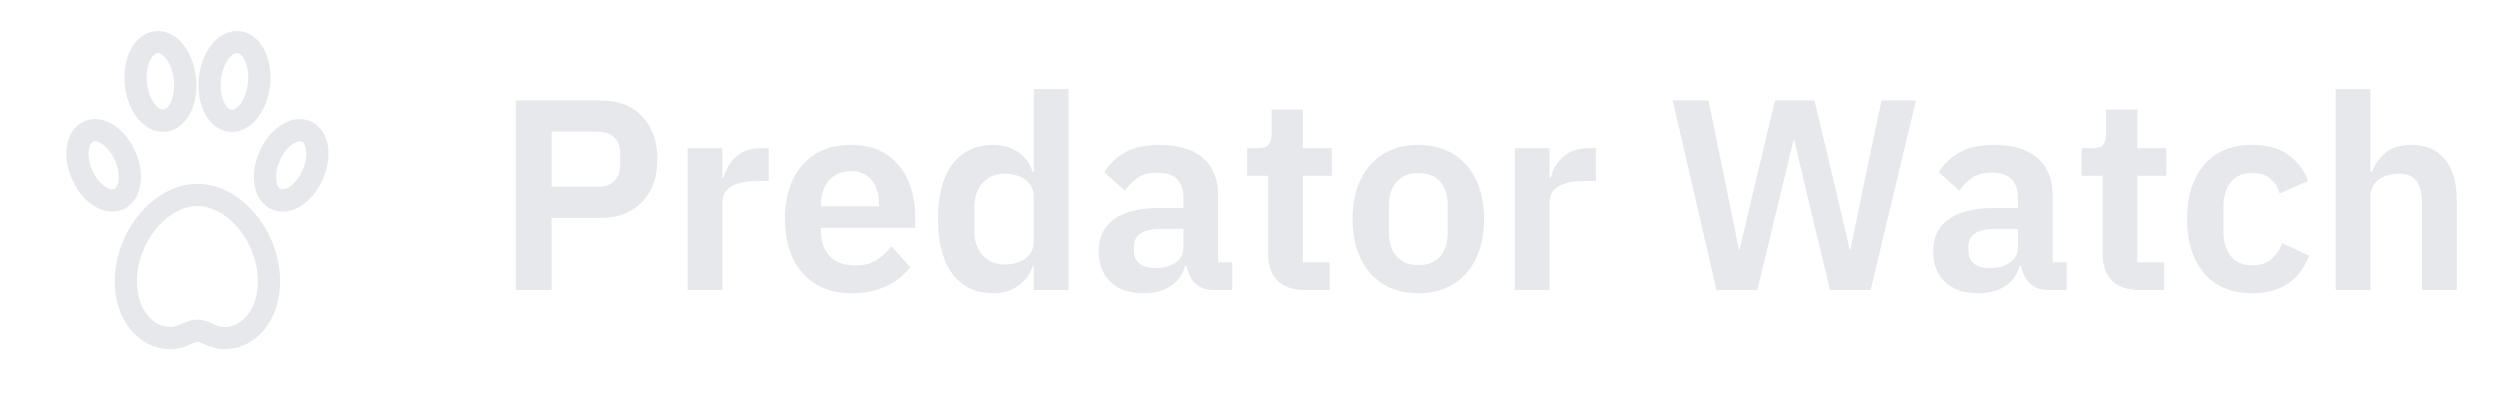
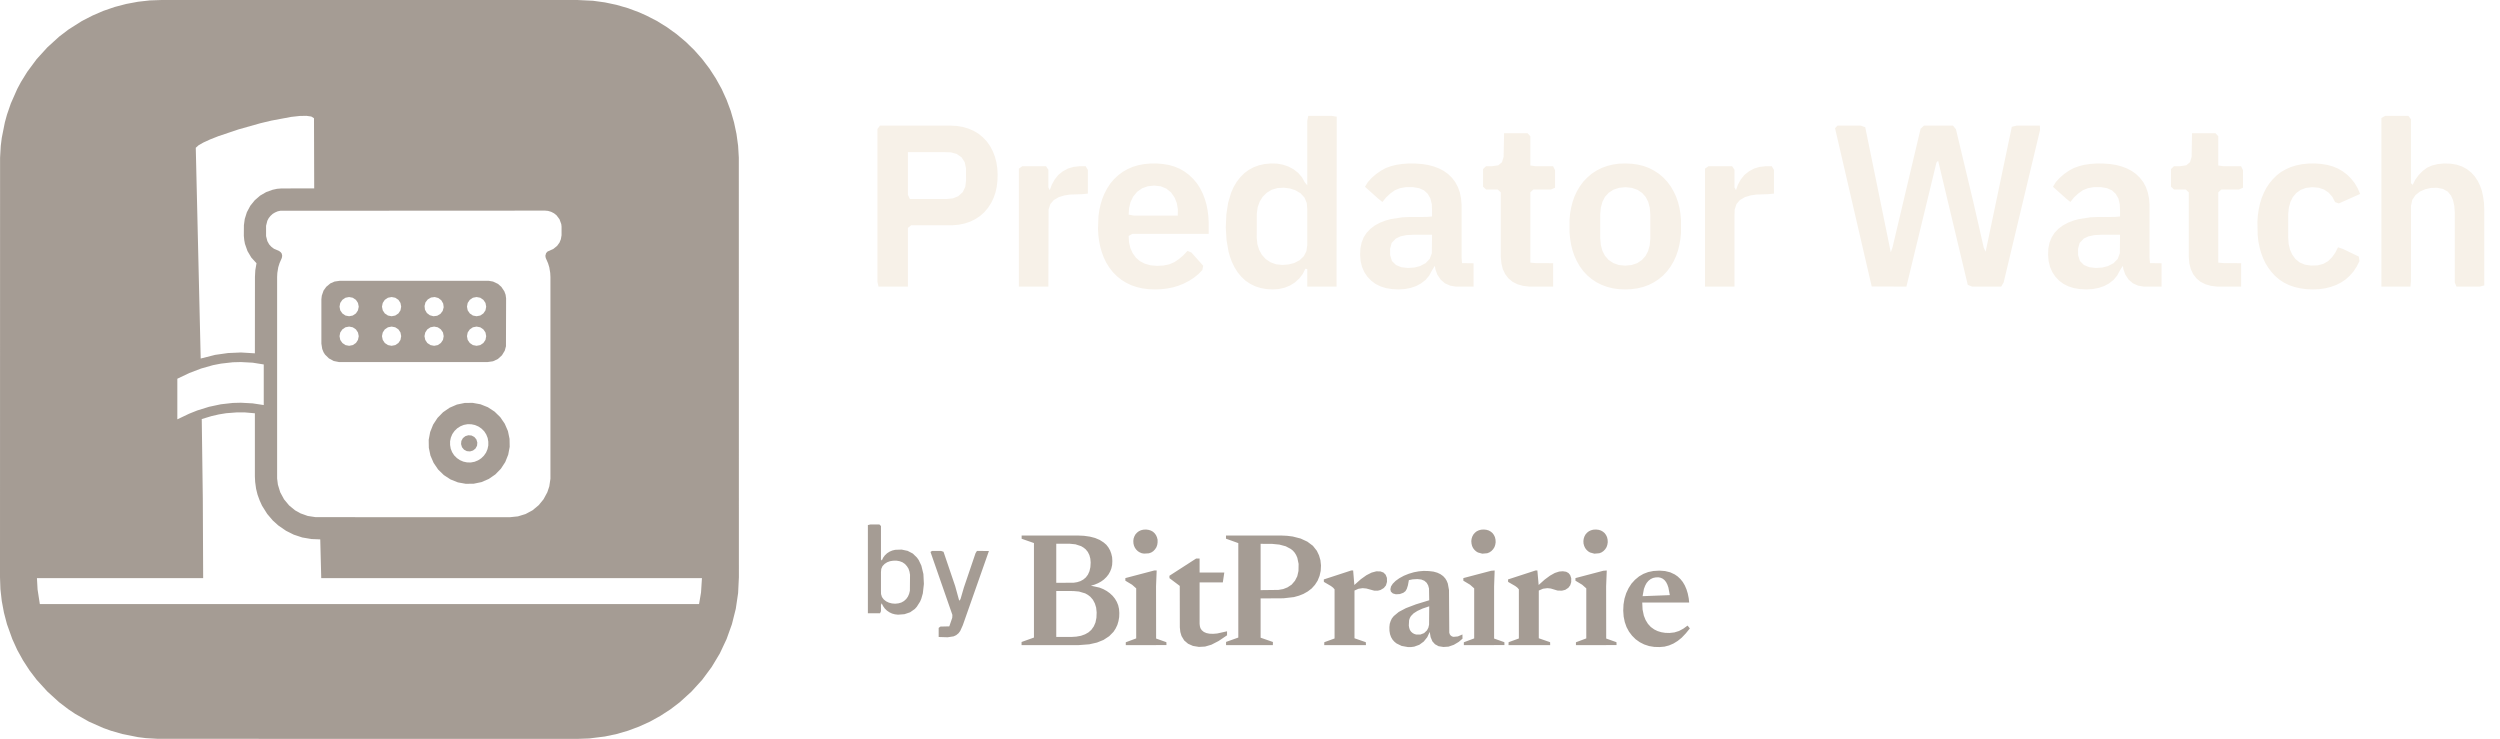
- <svg xmlns="http://www.w3.org/2000/svg" viewBox="0 0 202.6 32" role="img" aria-label="Predator Watch">
-   <g fill="none" stroke="#e6e8eb" stroke-width="1.8" stroke-linecap="round" stroke-linejoin="round">
-     <ellipse cx="13" cy="6.6" rx="2" ry="3.2" transform="rotate(-6 13 6.6)" />
-     <ellipse cx="19" cy="6.6" rx="2" ry="3.2" transform="rotate(6 19 6.6)" />
-     <ellipse cx="8.4" cy="13.4" rx="1.9" ry="3" transform="rotate(-24 8.4 13.4)" />
-     <ellipse cx="23.6" cy="13.4" rx="1.9" ry="3" transform="rotate(24 23.6 13.4)" />
-     <path d="M16 15.8c-3 0-5.8 3.4-5.8 7 0 2.8 1.7 4.6 3.6 4.6 1 0 1.5-.6 2.2-.6s1.2.6 2.2.6c1.9 0 3.6-1.8 3.6-4.6 0-3.6-2.8-7-5.8-7z" />
-   </g>
-   <g fill="#e6e8eb" transform="translate(40 23.5)">
-     <path d="M4.701 0.0H1.798V-15.356H8.72Q10.137 -15.356 11.156 -14.763Q12.175 -14.169 12.725 -13.097Q13.274 -12.025 13.274 -10.599Q13.274 -9.18 12.725 -8.112Q12.175 -7.045 11.156 -6.444Q10.137 -5.843 8.72 -5.843H4.701ZM4.701 -12.828V-8.37H8.441Q9.012 -8.37 9.413 -8.569Q9.813 -8.768 10.034 -9.154Q10.255 -9.54 10.255 -10.089V-11.109Q10.255 -11.674 10.034 -12.052Q9.813 -12.431 9.413 -12.63Q9.012 -12.828 8.441 -12.828Z M18.539 0.0H15.724V-11.492H18.539V-9.107H18.649Q18.8 -9.719 19.171 -10.262Q19.543 -10.805 20.164 -11.148Q20.785 -11.492 21.694 -11.492H22.298V-8.832H21.419Q20.473 -8.832 19.83 -8.641Q19.187 -8.45 18.863 -8.063Q18.539 -7.676 18.539 -7.033Z M29.026 0.264Q27.33 0.264 26.117 -0.473Q24.903 -1.21 24.257 -2.564Q23.611 -3.919 23.611 -5.754Q23.611 -7.573 24.242 -8.92Q24.872 -10.266 26.062 -11.011Q27.253 -11.756 28.933 -11.756Q30.73 -11.756 31.884 -10.963Q33.038 -10.17 33.601 -8.854Q34.164 -7.538 34.164 -5.963V-5.034H26.53V-4.755Q26.53 -3.513 27.234 -2.751Q27.939 -1.989 29.322 -1.989Q30.369 -1.989 31.048 -2.433Q31.727 -2.877 32.244 -3.544L33.762 -1.851Q33.057 -0.893 31.836 -0.315Q30.616 0.264 29.026 0.264ZM28.979 -9.63Q28.235 -9.63 27.684 -9.291Q27.133 -8.952 26.831 -8.349Q26.53 -7.747 26.53 -6.943V-6.773H31.233V-6.984Q31.233 -7.779 30.975 -8.372Q30.718 -8.965 30.214 -9.297Q29.71 -9.63 28.979 -9.63Z M43.782 0.0V-1.91H43.678Q43.358 -0.932 42.502 -0.334Q41.646 0.264 40.511 0.264Q39.072 0.264 38.066 -0.439Q37.06 -1.141 36.538 -2.491Q36.015 -3.841 36.015 -5.754Q36.015 -7.673 36.538 -9.011Q37.06 -10.35 38.066 -11.053Q39.072 -11.756 40.511 -11.756Q41.646 -11.756 42.512 -11.169Q43.378 -10.582 43.678 -9.582H43.782V-16.28H46.596V0.0ZM41.414 -2.064Q42.089 -2.064 42.624 -2.285Q43.16 -2.506 43.471 -2.93Q43.782 -3.354 43.782 -3.94V-7.59Q43.782 -8.151 43.471 -8.565Q43.16 -8.979 42.624 -9.203Q42.089 -9.427 41.414 -9.427Q40.328 -9.427 39.645 -8.694Q38.962 -7.96 38.962 -6.737V-4.755Q38.962 -3.547 39.645 -2.806Q40.328 -2.064 41.414 -2.064Z M59.861 0.0H58.297Q57.671 0.0 57.177 -0.297Q56.682 -0.594 56.407 -1.161Q56.131 -1.728 56.131 -2.503V-2.75L56.829 -1.972H56.043Q55.753 -0.876 54.861 -0.306Q53.969 0.264 52.688 0.264Q50.93 0.264 49.984 -0.668Q49.037 -1.6 49.037 -3.121Q49.037 -4.308 49.619 -5.084Q50.201 -5.86 51.299 -6.252Q52.398 -6.645 53.954 -6.645H55.904V-7.488Q55.904 -8.434 55.399 -8.971Q54.894 -9.509 53.763 -9.509Q52.782 -9.509 52.171 -9.078Q51.56 -8.647 51.16 -8.047L49.483 -9.549Q50.116 -10.544 51.175 -11.15Q52.233 -11.756 53.959 -11.756Q56.284 -11.756 57.501 -10.689Q58.718 -9.623 58.718 -7.648V-2.238H59.861ZM55.904 -4.953H54.099Q52.991 -4.953 52.442 -4.59Q51.893 -4.228 51.893 -3.532V-3.163Q51.893 -2.482 52.354 -2.128Q52.815 -1.775 53.625 -1.775Q54.273 -1.775 54.781 -1.965Q55.289 -2.154 55.596 -2.526Q55.904 -2.899 55.904 -3.44Z M67.751 0.0H65.738Q64.293 0.0 63.53 -0.761Q62.766 -1.521 62.766 -2.925V-9.254H61.067V-11.492H61.952Q62.587 -11.492 62.819 -11.785Q63.051 -12.078 63.051 -12.665V-14.622H65.581V-11.492H67.927V-9.254H65.581V-2.238H67.751Z M74.941 0.264Q73.299 0.264 72.105 -0.473Q70.911 -1.21 70.262 -2.564Q69.613 -3.919 69.613 -5.754Q69.613 -7.604 70.262 -8.943Q70.911 -10.282 72.105 -11.019Q73.299 -11.756 74.941 -11.756Q76.583 -11.756 77.777 -11.019Q78.971 -10.282 79.62 -8.943Q80.269 -7.604 80.269 -5.754Q80.269 -3.919 79.62 -2.564Q78.971 -1.21 77.777 -0.473Q76.583 0.264 74.941 0.264ZM74.941 -2.011Q76.045 -2.011 76.684 -2.698Q77.322 -3.384 77.322 -4.676V-6.816Q77.322 -8.123 76.684 -8.802Q76.045 -9.48 74.941 -9.48Q73.859 -9.48 73.209 -8.802Q72.56 -8.123 72.56 -6.816V-4.676Q72.56 -3.384 73.209 -2.698Q73.859 -2.011 74.941 -2.011Z M85.573 0.0H82.758V-11.492H85.573V-9.107H85.683Q85.834 -9.719 86.205 -10.262Q86.577 -10.805 87.198 -11.148Q87.819 -11.492 88.728 -11.492H89.332V-8.832H88.453Q87.507 -8.832 86.864 -8.641Q86.221 -8.45 85.897 -8.063Q85.573 -7.676 85.573 -7.033Z M102.41 0.0H99.107L95.554 -15.356H98.458L99.968 -7.98L100.918 -3.277H100.978L102.082 -7.98L103.848 -15.356H107.045L108.807 -7.98L109.896 -3.283H109.962L110.925 -7.98L112.477 -15.356H115.268L111.594 0.0H108.307L106.352 -8.121L105.409 -12.156H105.349L104.378 -8.121Z M127.489 0.0H125.925Q125.299 0.0 124.805 -0.297Q124.31 -0.594 124.035 -1.161Q123.759 -1.728 123.759 -2.503V-2.75L124.457 -1.972H123.671Q123.381 -0.876 122.489 -0.306Q121.597 0.264 120.316 0.264Q118.558 0.264 117.612 -0.668Q116.665 -1.6 116.665 -3.121Q116.665 -4.308 117.247 -5.084Q117.829 -5.86 118.927 -6.252Q120.026 -6.645 121.582 -6.645H123.532V-7.488Q123.532 -8.434 123.027 -8.971Q122.522 -9.509 121.391 -9.509Q120.41 -9.509 119.799 -9.078Q119.188 -8.647 118.788 -8.047L117.111 -9.549Q117.744 -10.544 118.803 -11.15Q119.861 -11.756 121.587 -11.756Q123.912 -11.756 125.129 -10.689Q126.346 -9.623 126.346 -7.648V-2.238H127.489ZM123.532 -4.953H121.727Q120.619 -4.953 120.07 -4.59Q119.521 -4.228 119.521 -3.532V-3.163Q119.521 -2.482 119.982 -2.128Q120.443 -1.775 121.253 -1.775Q121.901 -1.775 122.409 -1.965Q122.917 -2.154 123.224 -2.526Q123.532 -2.899 123.532 -3.44Z M135.379 0.0H133.366Q131.921 0.0 131.158 -0.761Q130.394 -1.521 130.394 -2.925V-9.254H128.695V-11.492H129.58Q130.215 -11.492 130.447 -11.785Q130.679 -12.078 130.679 -12.665V-14.622H133.209V-11.492H135.555V-9.254H133.209V-2.238H135.379Z M142.534 0.264Q139.996 0.264 138.619 -1.365Q137.241 -2.995 137.241 -5.754Q137.241 -8.513 138.619 -10.134Q139.996 -11.756 142.534 -11.756Q144.275 -11.756 145.409 -10.977Q146.544 -10.198 147.044 -8.845L144.748 -7.818Q144.548 -8.543 143.996 -9.012Q143.444 -9.48 142.534 -9.48Q141.375 -9.48 140.782 -8.74Q140.188 -8 140.188 -6.784V-4.692Q140.188 -3.498 140.782 -2.747Q141.375 -1.996 142.534 -1.996Q143.534 -1.996 144.095 -2.517Q144.656 -3.039 144.963 -3.805L147.123 -2.777Q146.557 -1.257 145.383 -0.496Q144.209 0.264 142.534 0.264Z M149.286 0.0V-16.28H152.101V-9.566H152.22Q152.56 -10.488 153.327 -11.122Q154.094 -11.756 155.432 -11.756Q157.192 -11.756 158.145 -10.578Q159.098 -9.4 159.098 -7.251V0.0H156.283V-6.974Q156.283 -8.192 155.844 -8.809Q155.404 -9.427 154.392 -9.427Q153.815 -9.427 153.292 -9.227Q152.768 -9.027 152.434 -8.618Q152.101 -8.21 152.101 -7.597V0.0Z" />
-   </g>
+ <svg xmlns="http://www.w3.org/2000/svg" viewBox="0 0 355.264 105" role="img">
+   <path fill="#A59C94" fill-rule="evenodd" d="M71.67 41.40 L71.24 40.76 L70.76 40.34 L70.06 40.01 L69.43 39.90 L48.30 39.90 L47.54 40.01 L46.95 40.27 L46.36 40.76 L45.98 41.29 L45.73 42.01 L45.67 42.52 L45.67 48.83 L45.79 49.59 L45.98 50.06 L46.19 50.39 L46.74 50.93 L47.42 51.30 L48.17 51.45 L69.30 51.45 L70.06 51.34 L70.76 51.01 L71.33 50.49 L71.73 49.83 L71.90 49.21 L71.92 42.40 L71.85 41.89 Z M50.87 44.10 L50.58 44.54 L50.13 44.84 L49.61 44.94 L49.09 44.84 L48.65 44.54 L48.35 44.10 L48.25 43.58 L48.35 43.05 L48.65 42.61 L49.09 42.31 L49.61 42.21 L50.13 42.31 L50.58 42.61 L50.87 43.05 L50.98 43.58 Z M56.91 44.10 L56.62 44.54 L56.17 44.84 L55.65 44.94 L55.13 44.84 L54.68 44.54 L54.39 44.10 L54.28 43.58 L54.39 43.05 L54.68 42.61 L55.13 42.31 L55.65 42.21 L56.17 42.31 L56.62 42.61 L56.91 43.05 L57.01 43.58 Z M50.87 48.30 L50.58 48.74 L50.13 49.04 L49.61 49.14 L49.09 49.04 L48.65 48.74 L48.35 48.30 L48.25 47.77 L48.35 47.25 L48.65 46.81 L49.09 46.51 L49.61 46.41 L50.13 46.51 L50.58 46.81 L50.87 47.25 L50.98 47.77 Z M62.91 44.18 L62.59 44.60 L62.13 44.87 L61.60 44.94 L61.08 44.80 L60.66 44.48 L60.39 44.01 L60.33 43.49 L60.46 42.97 L60.79 42.55 L61.25 42.28 L61.78 42.21 L62.29 42.35 L62.71 42.67 L62.98 43.14 L63.05 43.66 Z M68.99 44.10 L68.69 44.54 L68.25 44.84 L67.72 44.94 L67.20 44.84 L66.76 44.54 L66.46 44.10 L66.36 43.58 L66.46 43.05 L66.76 42.61 L67.20 42.31 L67.72 42.21 L68.25 42.31 L68.69 42.61 L68.99 43.05 L69.09 43.58 Z M56.91 48.30 L56.62 48.74 L56.17 49.04 L55.65 49.14 L55.13 49.04 L54.68 48.74 L54.39 48.30 L54.28 47.77 L54.39 47.25 L54.68 46.81 L55.13 46.51 L55.65 46.41 L56.17 46.51 L56.62 46.81 L56.91 47.25 L57.01 47.77 Z M62.95 48.30 L62.65 48.74 L62.21 49.04 L61.69 49.14 L61.17 49.04 L60.72 48.74 L60.43 48.30 L60.32 47.77 L60.43 47.25 L60.72 46.81 L61.17 46.51 L61.69 46.41 L62.21 46.51 L62.65 46.81 L62.95 47.25 L63.05 47.77 Z M68.99 48.30 L68.69 48.74 L68.25 49.04 L67.72 49.14 L67.20 49.04 L66.76 48.74 L66.46 48.30 L66.36 47.77 L66.46 47.25 L66.76 46.81 L67.20 46.51 L67.72 46.41 L68.25 46.51 L68.69 46.81 L68.99 47.25 L69.09 47.77 Z M103.84 15.76 L103.25 14.18 L102.55 12.64 L101.73 11.16 L100.81 9.74 L99.79 8.40 L98.67 7.13 L97.46 5.95 L96.16 4.86 L94.79 3.87 L93.35 2.98 L91.85 2.21 L90.82 1.75 L89.24 1.16 L87.61 0.69 L85.96 0.34 L84.28 0.11 L82.03 0.00 L22.97 0.00 L21.28 0.06 L19.60 0.25 L17.94 0.56 L16.30 0.99 L14.70 1.54 L13.15 2.21 L11.65 2.98 L9.74 4.19 L8.40 5.21 L6.73 6.73 L5.21 8.40 L3.87 10.21 L2.98 11.65 L2.45 12.64 L1.54 14.70 L0.99 16.30 L0.69 17.39 L0.25 19.60 L0.11 20.72 L0.01 22.41 L0.00 82.03 L0.06 83.72 L0.25 85.40 L0.56 87.06 L0.99 88.70 L1.75 90.82 L2.45 92.36 L3.27 93.84 L4.19 95.26 L5.21 96.60 L6.73 98.27 L8.40 99.79 L9.74 100.81 L10.68 101.44 L12.64 102.55 L14.70 103.46 L15.76 103.84 L17.39 104.31 L19.60 104.75 L20.72 104.89 L22.41 104.99 L82.03 105.00 L83.72 104.94 L85.96 104.66 L87.61 104.31 L89.24 103.84 L90.82 103.25 L92.36 102.55 L93.84 101.73 L95.26 100.81 L96.60 99.79 L98.27 98.27 L99.79 96.60 L101.13 94.79 L102.29 92.86 L103.25 90.82 L104.01 88.70 L104.56 86.51 L104.89 84.28 L105.00 82.03 L104.99 22.41 L104.89 20.72 L104.66 19.04 L104.31 17.39 Z M29.87 19.81 L31.06 19.34 L33.89 18.39 L37.01 17.51 L38.56 17.14 L41.39 16.61 L42.58 16.48 L43.54 16.46 L44.24 16.56 L44.62 16.80 L44.65 26.77 L39.99 26.78 L39.37 26.83 L38.73 26.97 L37.82 27.30 L36.96 27.80 L36.20 28.46 L35.57 29.24 L35.08 30.16 L34.78 31.12 L34.66 32.00 L34.65 33.51 L34.71 34.13 L34.81 34.66 L35.17 35.68 L35.72 36.61 L36.45 37.41 L36.28 38.40 L36.23 39.33 L36.22 50.21 L34.24 50.09 L32.40 50.17 L30.57 50.43 L28.52 50.95 L27.82 21.00 L28.21 20.65 L28.91 20.25 Z M25.20 53.82 L26.90 53.01 L28.58 52.37 L30.27 51.89 L31.41 51.67 L33.09 51.48 L34.23 51.45 L35.91 51.54 L37.48 51.79 L37.48 57.56 L35.90 57.32 L34.23 57.23 L33.08 57.26 L31.39 57.45 L29.70 57.81 L28.03 58.33 L26.88 58.79 L25.20 59.59 Z M5.66 85.84 L5.34 83.77 L5.25 82.16 L28.87 82.16 L28.82 70.86 L28.67 59.55 L30.06 59.13 L31.10 58.89 L32.14 58.72 L33.70 58.60 L34.73 58.60 L36.22 58.73 L36.22 67.72 L36.26 68.50 L36.39 69.45 L36.60 70.30 L36.90 71.12 L37.23 71.85 L37.97 73.03 L38.77 73.97 L39.56 74.68 L40.65 75.43 L41.75 75.98 L42.96 76.38 L44.26 76.60 L45.51 76.65 L45.65 82.16 L99.75 82.16 L99.62 84.20 L99.34 85.84 Z M39.67 35.67 L38.93 35.35 L38.56 35.07 L38.25 34.73 L37.99 34.26 L37.81 33.55 L37.81 32.08 L37.99 31.37 L38.19 30.99 L38.43 30.69 L38.74 30.40 L39.07 30.20 L39.46 30.03 L39.84 29.95 L77.45 29.93 L77.88 29.97 L78.32 30.10 L78.73 30.31 L79.09 30.60 L79.51 31.16 L79.76 31.85 L79.80 32.19 L79.80 33.43 L79.70 34.00 L79.51 34.47 L79.17 34.94 L78.64 35.37 L77.80 35.75 L77.60 35.98 L77.50 36.35 L77.55 36.65 L77.88 37.41 L78.06 37.99 L78.19 38.79 L78.22 39.37 L78.22 68.03 L78.06 69.11 L77.78 69.95 L77.24 70.95 L76.55 71.79 L75.67 72.52 L74.68 73.05 L73.60 73.38 L72.44 73.50 L44.85 73.49 L43.73 73.32 L42.70 72.95 L41.93 72.52 L41.08 71.82 L40.36 70.95 L39.82 69.95 L39.49 68.87 L39.38 67.99 L39.38 39.37 L39.41 38.79 L39.54 37.99 L39.72 37.41 L40.05 36.65 L40.10 36.35 L40.04 36.05 L39.91 35.86 Z M72.41 62.36 L72.18 61.26 L71.73 60.22 L71.09 59.28 L70.28 58.49 L69.33 57.87 L68.28 57.45 L67.17 57.25 L66.04 57.26 L64.93 57.49 L63.89 57.94 L62.96 58.58 L62.17 59.39 L61.55 60.34 L61.13 61.39 L60.92 62.50 L60.94 63.64 L61.17 64.74 L61.62 65.78 L62.26 66.72 L63.07 67.51 L64.02 68.13 L65.07 68.55 L66.18 68.75 L67.31 68.74 L68.42 68.51 L69.46 68.06 L70.39 67.42 L71.18 66.61 L71.80 65.66 L72.22 64.61 L72.43 63.50 Z M69.39 63.30 L69.28 63.82 L69.07 64.32 L68.76 64.76 L68.38 65.13 L67.93 65.42 L67.44 65.62 L66.91 65.72 L66.37 65.71 L65.85 65.60 L65.36 65.39 L64.92 65.09 L64.54 64.71 L64.25 64.26 L64.05 63.76 L63.96 63.23 L63.96 62.70 L64.07 62.18 L64.28 61.68 L64.59 61.24 L64.97 60.87 L65.42 60.58 L65.91 60.38 L66.44 60.28 L66.98 60.29 L67.50 60.40 L67.99 60.61 L68.43 60.91 L68.81 61.29 L69.10 61.74 L69.30 62.24 L69.39 62.77 Z M67.83 62.89 L67.70 62.45 L67.41 62.10 L67.01 61.89 L66.56 61.85 L66.13 61.98 L65.78 62.26 L65.56 62.66 L65.52 63.11 L65.65 63.55 L65.94 63.90 L66.34 64.11 L66.79 64.15 L67.22 64.02 L67.57 63.74 L67.79 63.34 Z M163.26 78.63 L163.60 78.51 L163.88 78.33 L164.13 78.07 L164.33 77.77 L164.45 77.43 L164.50 77.09 L164.50 76.70 L164.41 76.35 L164.27 76.04 L164.07 75.77 L163.84 75.56 L163.55 75.40 L163.23 75.30 L162.87 75.25 L162.47 75.27 L162.14 75.35 L161.84 75.49 L161.59 75.68 L161.36 75.93 L161.20 76.22 L161.09 76.54 L161.05 76.87 L161.07 77.23 L161.15 77.56 L161.29 77.86 L161.48 78.12 L161.71 78.34 L161.97 78.50 L162.26 78.62 L162.58 78.67 Z M127.62 87.35 L128.53 87.28 L129.33 87.01 L130.00 86.54 L130.28 86.23 L130.75 85.49 L130.92 85.09 L131.14 84.32 L131.29 82.98 L131.22 81.57 L130.93 80.38 L130.55 79.58 L130.30 79.23 L129.71 78.66 L128.98 78.28 L128.13 78.10 L127.22 78.13 L126.80 78.23 L126.42 78.39 L126.06 78.62 L125.75 78.91 L125.50 79.25 L125.31 79.65 L125.19 79.50 L125.19 74.75 L124.97 74.53 L123.68 74.53 L123.33 74.62 L123.33 87.15 L125.06 87.15 L125.19 86.85 L125.19 85.98 L125.29 85.73 L125.49 86.13 L125.74 86.48 L126.04 86.77 L126.39 87.01 L126.77 87.19 L127.18 87.30 Z M125.23 80.85 L125.40 80.46 L125.70 80.14 L126.07 79.90 L126.48 79.75 L126.91 79.68 L127.39 79.67 L127.84 79.75 L128.24 79.90 L128.59 80.14 L128.88 80.46 L129.10 80.81 L129.24 81.22 L129.32 81.68 L129.30 83.95 L129.19 84.39 L129.02 84.78 L128.78 85.12 L128.46 85.41 L128.09 85.62 L127.67 85.74 L127.20 85.79 L126.74 85.75 L126.32 85.64 L125.92 85.45 L125.58 85.18 L125.33 84.84 L125.20 84.42 L125.19 83.96 L125.19 81.30 Z M145.17 91.68 L153.22 91.68 L154.79 91.56 L155.89 91.31 L156.81 90.94 L157.62 90.41 L158.23 89.79 L158.53 89.33 L158.78 88.81 L158.94 88.27 L159.04 87.70 L159.06 87.11 L159.02 86.54 L158.90 86.01 L158.70 85.52 L158.44 85.08 L158.11 84.67 L157.71 84.30 L157.28 83.99 L156.79 83.72 L156.24 83.50 L155.02 83.23 L155.55 83.08 L156.03 82.88 L156.47 82.64 L156.87 82.35 L157.24 81.99 L157.53 81.62 L157.76 81.21 L157.93 80.78 L158.04 80.29 L158.07 79.74 L158.04 79.19 L157.92 78.68 L157.75 78.22 L157.50 77.78 L157.21 77.41 L156.84 77.09 L156.28 76.73 L155.62 76.45 L154.89 76.26 L154.04 76.14 L153.15 76.10 L145.18 76.10 L145.18 76.56 L146.93 77.17 L146.93 90.60 L145.17 91.23 Z M150.10 90.51 L150.10 83.98 L152.54 83.99 L153.33 84.06 L154.21 84.32 L154.60 84.54 L154.95 84.81 L155.31 85.23 L155.59 85.76 L155.77 86.35 L155.84 87.03 L155.81 87.79 L155.67 88.47 L155.43 89.02 L155.08 89.51 L154.67 89.87 L154.19 90.14 L153.61 90.35 L152.94 90.47 L152.30 90.51 Z M150.10 82.82 L150.10 77.27 L152.03 77.27 L152.83 77.35 L153.63 77.61 L153.98 77.82 L154.28 78.06 L154.59 78.44 L154.81 78.89 L154.94 79.38 L154.99 79.93 L154.95 80.59 L154.82 81.17 L154.60 81.66 L154.30 82.06 L153.94 82.36 L153.54 82.58 L153.07 82.73 L152.57 82.81 Z M135.74 83.30 L134.08 78.41 L133.73 78.29 L132.44 78.29 L132.23 78.44 L135.34 87.38 L135.32 87.79 L134.90 89.01 L133.63 89.04 L133.39 89.23 L133.39 90.52 L134.67 90.56 L135.51 90.43 L135.88 90.26 L136.21 89.99 L136.45 89.67 L136.82 88.85 L140.53 78.30 L138.83 78.29 L138.63 78.61 L136.97 83.50 L136.49 85.15 L136.31 85.37 Z M170.47 82.76 L173.77 82.76 L173.98 81.36 L170.47 81.36 L170.47 79.37 L169.98 79.37 L166.18 81.82 L166.19 82.16 L167.65 83.26 L167.66 89.15 L167.73 89.81 L167.90 90.38 L168.28 91.01 L168.83 91.48 L169.53 91.79 L170.38 91.93 L171.25 91.88 L172.14 91.62 L173.17 91.09 L174.37 90.28 L174.37 89.71 L172.98 90.02 L172.39 90.07 L171.86 90.05 L171.43 89.96 L171.07 89.80 L170.78 89.56 L170.59 89.27 L170.51 88.99 L170.47 88.66 Z M164.02 81.07 L159.92 82.15 L159.92 82.52 L160.87 83.09 L161.46 83.61 L161.46 90.72 L159.98 91.27 L159.98 91.68 L165.76 91.67 L165.75 91.26 L164.29 90.74 L164.28 83.31 L164.37 81.07 Z M211.34 78.62 L211.65 78.50 L211.93 78.31 L212.18 78.05 L212.37 77.75 L212.48 77.43 L212.54 77.06 L212.52 76.68 L212.44 76.33 L212.29 76.02 L212.09 75.75 L211.85 75.55 L211.57 75.39 L211.24 75.29 L210.88 75.25 L210.48 75.27 L210.15 75.36 L209.85 75.50 L209.61 75.69 L209.38 75.95 L209.22 76.25 L209.12 76.57 L209.08 76.89 L209.11 77.25 L209.19 77.58 L209.33 77.88 L209.53 78.14 L209.76 78.35 L210.02 78.51 L210.64 78.68 Z M227.27 78.62 L227.58 78.50 L227.86 78.31 L228.11 78.05 L228.30 77.75 L228.41 77.43 L228.47 77.06 L228.45 76.68 L228.37 76.33 L228.22 76.02 L228.02 75.75 L227.78 75.55 L227.50 75.39 L227.17 75.29 L226.81 75.25 L226.41 75.27 L226.08 75.36 L225.80 75.49 L225.54 75.69 L225.31 75.95 L225.15 76.25 L225.05 76.57 L225.01 76.89 L225.03 77.25 L225.12 77.58 L225.26 77.88 L225.46 78.14 L225.69 78.35 L225.95 78.51 L226.57 78.68 Z M179.14 85.04 L182.39 85.02 L183.87 84.85 L184.59 84.65 L185.22 84.40 L185.84 84.05 L186.39 83.63 L186.86 83.11 L187.24 82.52 L187.52 81.83 L187.68 81.12 L187.72 80.35 L187.64 79.61 L187.44 78.92 L187.13 78.27 L186.57 77.56 L185.78 76.97 L184.83 76.53 L183.70 76.24 L182.90 76.14 L182.04 76.10 L174.22 76.10 L174.22 76.55 L175.97 77.18 L175.97 90.60 L174.23 91.22 L174.23 91.68 L180.88 91.68 L180.89 91.23 L179.14 90.62 Z M184.52 81.14 L184.35 81.89 L184.02 82.53 L183.55 83.08 L182.96 83.47 L182.35 83.71 L181.67 83.83 L179.14 83.86 L179.14 77.28 L180.79 77.29 L181.81 77.39 L182.71 77.63 L183.43 78.01 L183.73 78.25 L183.99 78.55 L184.19 78.88 L184.36 79.27 L184.54 80.14 Z M192.46 83.13 L192.29 81.07 L192.01 81.07 L188.12 82.34 L188.13 82.69 L189.14 83.28 L189.44 83.51 L189.65 83.75 L189.65 90.73 L188.19 91.26 L188.18 91.68 L194.11 91.68 L194.09 91.26 L192.48 90.70 L192.48 83.92 L193.04 83.67 L193.63 83.58 L194.17 83.63 L195.30 83.94 L195.79 83.94 L196.18 83.84 L196.65 83.56 L196.95 83.19 L197.10 82.69 L197.09 82.12 L196.91 81.67 L196.60 81.36 L196.16 81.20 L195.58 81.19 L194.91 81.37 L194.18 81.74 L193.38 82.31 Z M211.90 81.11 L207.95 82.15 L207.95 82.52 L208.90 83.09 L209.49 83.61 L209.49 90.72 L208.02 91.27 L208.02 91.68 L213.79 91.67 L213.78 91.26 L212.32 90.74 L212.32 83.31 L212.40 81.07 Z M221.57 81.22 L220.95 81.42 L220.27 81.80 L219.51 82.36 L218.65 83.13 L218.47 81.07 L218.20 81.07 L214.30 82.34 L214.31 82.69 L215.33 83.28 L215.63 83.51 L215.84 83.75 L215.84 90.73 L214.38 91.26 L214.37 91.68 L220.29 91.68 L220.28 91.26 L218.67 90.70 L218.67 83.92 L219.27 83.66 L219.89 83.58 L220.37 83.63 L221.33 83.92 L221.95 83.94 L222.43 83.82 L222.87 83.53 L223.14 83.17 L223.28 82.71 L223.28 82.17 L223.13 81.72 L222.89 81.43 L222.56 81.25 L222.09 81.18 Z M227.83 81.11 L223.88 82.15 L223.88 82.52 L224.83 83.09 L225.42 83.61 L225.42 90.72 L223.95 91.27 L223.95 91.68 L229.72 91.67 L229.71 91.26 L228.25 90.74 L228.24 83.31 L228.33 81.07 Z M233.37 85.62 L240.04 85.62 L239.98 85.03 L239.84 84.34 L239.66 83.75 L239.42 83.19 L239.13 82.70 L238.80 82.29 L238.41 81.92 L237.99 81.63 L237.35 81.33 L236.62 81.15 L235.82 81.09 L234.96 81.14 L234.22 81.29 L233.54 81.55 L232.92 81.91 L232.34 82.39 L231.84 82.94 L231.43 83.58 L231.09 84.30 L230.85 85.07 L230.71 85.90 L230.67 86.78 L230.73 87.62 L230.89 88.40 L231.14 89.11 L231.49 89.76 L231.92 90.33 L232.43 90.84 L233.02 91.26 L233.65 91.58 L234.35 91.81 L235.08 91.93 L235.83 91.95 L236.53 91.89 L237.18 91.72 L237.81 91.45 L238.41 91.08 L238.98 90.62 L239.56 90.01 L240.14 89.30 L239.81 88.90 L239.21 89.34 L238.59 89.67 L237.94 89.87 L237.24 89.95 L236.63 89.93 L236.08 89.84 L235.55 89.68 L235.08 89.45 L234.59 89.10 L234.18 88.65 L233.85 88.11 L233.60 87.49 L233.42 86.63 Z M233.42 84.72 L233.61 83.69 L233.79 83.22 L233.99 82.85 L234.25 82.54 L234.57 82.29 L234.91 82.13 L235.29 82.05 L235.70 82.04 L236.01 82.11 L236.29 82.24 L236.54 82.44 L236.76 82.72 L236.94 83.07 L237.09 83.50 L237.29 84.57 Z M200.74 82.33 L201.41 82.29 L201.97 82.35 L202.41 82.53 L202.74 82.82 L202.95 83.19 L203.07 83.63 L203.10 85.30 L201.21 85.88 L199.79 86.42 L198.77 86.96 L198.06 87.55 L197.79 87.89 L197.62 88.25 L197.49 88.65 L197.44 89.11 L197.45 89.65 L197.53 90.12 L197.68 90.54 L197.90 90.91 L198.16 91.20 L198.46 91.44 L199.18 91.79 L200.06 91.95 L200.53 91.95 L200.97 91.89 L201.69 91.63 L202.32 91.17 L202.82 90.55 L203.17 89.80 L203.30 90.54 L203.55 91.14 L203.92 91.55 L204.43 91.83 L205.12 91.94 L205.85 91.89 L206.60 91.63 L207.29 91.22 L207.83 90.76 L207.82 90.16 L207.17 90.44 L206.55 90.50 L206.34 90.44 L206.16 90.32 L206.03 90.15 L205.95 89.91 L205.91 83.84 L205.74 82.92 L205.58 82.53 L205.38 82.20 L205.08 81.87 L204.69 81.59 L204.24 81.38 L203.71 81.23 L203.04 81.15 L202.30 81.13 L201.62 81.19 L200.92 81.32 L200.18 81.54 L199.49 81.82 L198.85 82.17 L198.32 82.55 L197.92 82.95 L197.67 83.34 L197.58 83.74 L197.65 84.07 L197.93 84.33 L198.36 84.45 L198.92 84.42 L199.42 84.24 L199.72 84.01 L199.91 83.69 L200.07 83.19 L200.21 82.44 Z M203.10 86.16 L203.08 88.76 L202.98 89.20 L202.78 89.58 L202.37 89.97 L201.85 90.17 L201.24 90.17 L200.96 90.08 L200.73 89.95 L200.52 89.76 L200.36 89.53 L200.26 89.24 L200.20 88.90 L200.24 88.14 L200.35 87.81 L200.50 87.55 L200.88 87.16 L201.43 86.81 L202.15 86.48 Z" />
+   <path fill="#F7F1E8" fill-rule="evenodd" d="M189.93 40.73 L189.96 16.58 L189.24 16.47 L185.91 16.47 L185.77 17.17 L185.77 26.34 L185.41 25.90 L185.01 25.18 L184.47 24.56 L183.80 24.04 L183.08 23.66 L182.31 23.40 L181.48 23.25 L180.59 23.23 L179.71 23.31 L178.90 23.49 L178.14 23.77 L177.44 24.15 L176.81 24.62 L176.25 25.19 L175.75 25.83 L175.31 26.57 L174.95 27.38 L174.52 28.83 L174.27 30.48 L174.19 32.33 L174.30 34.13 L174.58 35.75 L174.79 36.48 L175.06 37.22 L175.45 38.02 L175.90 38.73 L176.42 39.35 L177.00 39.89 L177.65 40.33 L178.37 40.68 L179.14 40.93 L179.98 41.08 L180.88 41.13 L181.75 41.07 L182.56 40.88 L183.31 40.58 L184.01 40.14 L184.63 39.58 L185.13 38.93 L185.50 38.19 L185.77 38.23 L185.77 40.73 Z M178.60 30.32 L178.73 29.43 L179.01 28.65 L179.43 27.97 L180.02 27.39 L180.72 26.96 L181.53 26.73 L182.43 26.67 L183.29 26.78 L184.07 27.03 L184.82 27.47 L185.38 28.08 L185.70 28.85 L185.77 29.71 L185.77 34.82 L185.65 35.69 L185.28 36.41 L184.68 36.98 L183.91 37.38 L183.11 37.58 L182.23 37.65 L181.34 37.56 L180.56 37.28 L179.87 36.82 L179.32 36.21 L178.93 35.50 L178.68 34.70 L178.59 33.79 Z M129.49 32.01 L135.37 32.01 L136.26 31.93 L137.08 31.76 L137.84 31.51 L138.54 31.17 L139.24 30.72 L139.86 30.17 L140.39 29.55 L140.85 28.84 L141.20 28.11 L141.46 27.36 L141.64 26.55 L141.74 25.69 L141.77 24.79 L141.72 23.90 L141.59 23.05 L141.38 22.26 L141.10 21.53 L140.72 20.80 L140.24 20.11 L139.67 19.51 L139.03 18.99 L138.33 18.58 L137.61 18.27 L136.83 18.04 L135.99 17.90 L135.08 17.85 L125.05 17.85 L124.69 18.33 L124.69 40.05 L124.84 40.73 L129.02 40.73 L129.02 32.38 Z M137.17 26.56 L136.81 27.30 L136.18 27.88 L135.41 28.19 L134.51 28.28 L129.30 28.28 L129.02 27.69 L129.02 21.62 L134.22 21.62 L135.13 21.65 L135.94 21.87 L136.64 22.35 L137.09 23.05 L137.27 23.89 L137.28 25.66 Z M217.47 37.32 L217.47 27.33 L217.90 26.93 L220.40 26.93 L220.98 26.68 L220.98 24.18 L220.70 23.62 L218.21 23.62 L217.47 23.52 L217.47 19.36 L217.07 18.93 L213.74 18.93 L213.67 22.29 L213.44 23.05 L212.92 23.49 L212.00 23.62 L211.17 23.62 L210.75 24.03 L210.75 26.53 L211.18 26.93 L212.84 26.93 L213.27 27.34 L213.27 36.51 L213.36 37.44 L213.56 38.25 L213.90 38.96 L214.36 39.56 L214.94 40.04 L215.62 40.39 L216.42 40.62 L217.33 40.73 L220.71 40.73 L220.71 37.40 L218.23 37.39 Z M148.98 40.73 L149.01 29.78 L149.26 29.00 L149.75 28.43 L150.47 28.01 L151.27 27.77 L152.05 27.65 L153.83 27.59 L154.59 27.51 L154.59 24.15 L154.28 23.62 L153.41 23.62 L152.54 23.72 L151.77 23.95 L151.04 24.34 L150.39 24.86 L149.88 25.50 L149.47 26.24 L149.18 27.02 L148.98 26.63 L148.98 24.12 L148.64 23.62 L145.28 23.62 L144.79 23.96 L144.79 40.73 Z M238.88 33.12 L238.88 31.26 L238.80 30.37 L238.66 29.53 L238.46 28.74 L238.20 27.99 L237.87 27.27 L237.44 26.52 L236.94 25.84 L236.37 25.23 L235.73 24.69 L235.04 24.24 L234.32 23.87 L233.56 23.59 L232.75 23.39 L231.89 23.27 L230.98 23.23 L230.07 23.26 L229.21 23.38 L228.40 23.58 L227.63 23.86 L226.91 24.22 L226.21 24.67 L225.58 25.21 L225.00 25.81 L224.50 26.49 L224.06 27.24 L223.73 27.96 L223.47 28.71 L223.27 29.50 L223.12 30.34 L223.04 31.23 L223.04 33.08 L223.13 33.97 L223.27 34.80 L223.47 35.60 L223.73 36.35 L224.06 37.08 L224.49 37.84 L224.99 38.52 L225.56 39.13 L226.19 39.66 L226.88 40.12 L227.60 40.48 L228.37 40.76 L229.18 40.97 L230.04 41.09 L230.94 41.13 L231.85 41.09 L232.72 40.97 L233.53 40.77 L234.30 40.49 L235.01 40.13 L235.70 39.68 L236.34 39.15 L236.91 38.54 L237.41 37.86 L237.85 37.11 L238.18 36.38 L238.44 35.63 L238.64 34.84 L238.79 34.00 Z M228.08 27.97 L228.61 27.39 L229.29 26.95 L230.08 26.69 L230.99 26.60 L231.90 26.70 L232.69 26.97 L233.36 27.42 L233.87 28.00 L234.22 28.69 L234.44 29.52 L234.52 30.48 L234.52 33.92 L234.43 34.87 L234.20 35.69 L233.84 36.37 L233.32 36.95 L232.65 37.40 L231.86 37.66 L230.94 37.75 L230.04 37.66 L229.26 37.38 L228.58 36.93 L228.07 36.34 L227.71 35.64 L227.49 34.82 L227.40 33.87 L227.40 30.43 L227.49 29.48 L227.72 28.66 Z M207.76 37.39 L207.70 36.61 L207.70 29.09 L207.62 28.18 L207.45 27.34 L207.17 26.57 L206.80 25.88 L206.33 25.26 L205.77 24.72 L205.18 24.30 L204.52 23.95 L203.79 23.67 L202.98 23.45 L202.11 23.31 L201.16 23.24 L200.17 23.23 L199.24 23.30 L198.39 23.43 L197.61 23.63 L196.91 23.89 L196.25 24.25 L195.56 24.73 L194.93 25.27 L194.38 25.88 L193.97 26.54 L195.83 28.21 L196.45 28.70 L196.97 28.06 L197.58 27.49 L198.23 27.03 L198.95 26.74 L199.80 26.59 L200.77 26.59 L201.66 26.74 L202.36 27.05 L202.89 27.54 L203.27 28.21 L203.47 29.03 L203.50 29.92 L203.50 30.76 L202.75 30.83 L200.21 30.84 L199.30 30.88 L197.66 31.13 L196.93 31.33 L196.14 31.63 L195.38 32.03 L194.74 32.52 L194.20 33.09 L193.78 33.74 L193.49 34.48 L193.32 35.31 L193.28 36.22 L193.35 37.11 L193.55 37.92 L193.87 38.66 L194.31 39.32 L194.86 39.89 L195.46 40.34 L196.16 40.69 L196.94 40.94 L197.81 41.08 L198.76 41.13 L199.66 41.07 L200.49 40.91 L201.24 40.65 L201.93 40.28 L202.58 39.78 L203.10 39.16 L203.49 38.43 L203.90 37.78 L203.98 38.28 L204.25 39.02 L204.72 39.73 L205.33 40.26 L206.07 40.59 L206.90 40.73 L209.40 40.73 L209.40 37.41 Z M197.76 34.52 L198.36 33.90 L199.01 33.59 L199.86 33.41 L200.88 33.36 L203.50 33.36 L203.47 35.99 L203.17 36.79 L202.58 37.40 L201.80 37.81 L200.99 38.02 L200.07 38.08 L199.12 37.97 L198.38 37.66 L197.80 37.09 L197.55 36.26 L197.54 35.35 Z M170.98 37.76 L169.31 35.89 L168.75 35.65 L168.18 36.26 L167.55 36.80 L166.89 37.25 L166.17 37.56 L165.35 37.73 L164.42 37.78 L163.49 37.70 L162.68 37.47 L161.99 37.11 L161.42 36.62 L160.96 35.98 L160.63 35.25 L160.44 34.43 L160.39 33.53 L160.92 33.23 L171.76 33.23 L171.76 31.55 L171.71 30.68 L171.60 29.85 L171.44 29.04 L171.21 28.26 L170.92 27.51 L170.54 26.75 L170.09 26.05 L169.56 25.42 L168.96 24.85 L168.30 24.36 L167.64 23.98 L166.92 23.68 L166.14 23.45 L165.29 23.31 L164.38 23.23 L163.45 23.24 L162.57 23.32 L161.74 23.48 L160.97 23.71 L160.24 24.03 L159.55 24.42 L158.90 24.91 L158.30 25.47 L157.77 26.10 L157.31 26.81 L156.92 27.57 L156.63 28.29 L156.40 29.05 L156.22 29.85 L156.10 30.70 L156.03 32.50 L156.08 33.39 L156.19 34.25 L156.35 35.06 L156.57 35.83 L156.84 36.56 L157.19 37.30 L157.64 38.02 L158.15 38.68 L158.73 39.26 L159.37 39.77 L160.05 40.19 L160.76 40.53 L161.52 40.79 L162.33 40.98 L163.19 41.09 L164.10 41.13 L164.99 41.10 L165.85 41.00 L166.67 40.84 L167.44 40.61 L168.17 40.32 L168.94 39.93 L169.66 39.47 L170.30 38.95 L170.86 38.37 Z M167.37 30.64 L161.15 30.64 L160.39 30.50 L160.45 29.57 L160.65 28.73 L161.03 27.94 L161.59 27.26 L162.30 26.76 L163.11 26.47 L164.03 26.37 L164.96 26.48 L165.74 26.80 L166.42 27.35 L166.92 28.08 L167.23 28.86 L167.38 29.74 Z M342.61 39.97 L342.62 29.21 L342.80 28.40 L343.24 27.74 L343.87 27.23 L344.64 26.89 L345.44 26.71 L346.31 26.68 L347.17 26.85 L347.84 27.23 L348.30 27.79 L348.59 28.45 L348.77 29.25 L348.84 30.21 L348.84 40.15 L349.08 40.73 L352.38 40.73 L353.03 40.56 L353.03 29.79 L352.99 28.83 L352.87 27.95 L352.69 27.13 L352.43 26.38 L352.10 25.71 L351.70 25.10 L351.18 24.52 L350.56 24.03 L349.87 23.66 L349.10 23.40 L348.25 23.26 L347.31 23.23 L346.40 23.32 L345.60 23.52 L344.90 23.83 L344.29 24.28 L343.71 24.87 L343.23 25.53 L342.86 26.27 L342.61 26.03 L342.61 16.94 L342.25 16.47 L338.94 16.47 L338.41 16.77 L338.41 40.73 L342.54 40.73 Z M270.91 40.73 L275.18 23.11 L275.42 22.84 L279.63 40.48 L280.26 40.73 L284.38 40.73 L284.73 40.13 L289.90 18.48 L289.88 17.85 L286.58 17.85 L285.89 18.02 L282.17 35.77 L281.91 35.22 L280.44 28.79 L277.95 18.37 L277.53 17.85 L273.41 17.85 L272.93 18.29 L268.94 35.14 L268.69 35.85 L265.06 18.08 L264.42 17.85 L261.12 17.85 L260.77 18.22 L265.98 40.71 Z M315.23 37.32 L315.23 27.33 L315.67 26.93 L318.16 26.93 L318.74 26.68 L318.74 24.18 L318.47 23.62 L315.97 23.62 L315.23 23.52 L315.23 19.36 L314.83 18.93 L311.50 18.93 L311.44 22.29 L311.21 23.05 L310.68 23.49 L309.77 23.62 L308.93 23.62 L308.51 24.03 L308.51 26.53 L308.94 26.93 L310.61 26.93 L311.04 27.34 L311.04 36.51 L311.12 37.44 L311.33 38.25 L311.66 38.96 L312.13 39.56 L312.70 40.04 L313.39 40.39 L314.18 40.62 L315.09 40.73 L318.48 40.73 L318.48 37.40 L316.00 37.39 Z M246.76 29.00 L247.25 28.43 L247.97 28.01 L248.77 27.77 L249.56 27.65 L251.33 27.59 L252.09 27.51 L252.09 24.15 L251.78 23.62 L250.92 23.62 L250.04 23.72 L249.27 23.95 L248.55 24.34 L247.89 24.86 L247.38 25.50 L246.97 26.24 L246.69 27.02 L246.48 26.63 L246.48 24.12 L246.14 23.62 L242.79 23.62 L242.29 23.96 L242.29 40.73 L246.48 40.73 L246.48 30.67 L246.51 29.78 Z M332.95 35.38 L332.25 35.14 L331.86 35.90 L331.39 36.56 L330.82 37.12 L330.15 37.50 L329.35 37.71 L328.41 37.74 L327.54 37.61 L326.80 37.30 L326.20 36.81 L325.74 36.18 L325.42 35.47 L325.23 34.65 L325.17 33.75 L325.17 30.40 L325.26 29.50 L325.48 28.71 L325.82 28.02 L326.31 27.43 L326.94 26.98 L327.70 26.70 L328.60 26.60 L329.51 26.68 L330.27 26.94 L330.92 27.38 L331.45 27.99 L331.83 28.72 L332.36 28.91 L335.39 27.56 L335.05 26.77 L334.63 26.05 L334.13 25.41 L333.55 24.83 L332.90 24.34 L332.25 23.96 L331.53 23.66 L330.75 23.44 L329.90 23.30 L329.00 23.23 L328.05 23.24 L327.16 23.33 L326.31 23.50 L325.53 23.74 L324.80 24.07 L324.12 24.46 L323.51 24.94 L322.95 25.50 L322.47 26.09 L322.05 26.72 L321.70 27.41 L321.40 28.13 L321.16 28.91 L320.98 29.74 L320.85 30.61 L320.79 31.53 L320.83 33.43 L320.93 34.32 L321.10 35.16 L321.32 35.95 L321.60 36.70 L321.93 37.39 L322.33 38.04 L322.78 38.64 L323.31 39.22 L323.91 39.73 L324.56 40.16 L325.27 40.51 L326.04 40.78 L326.86 40.97 L327.74 41.09 L328.68 41.13 L329.58 41.09 L330.43 40.97 L331.23 40.77 L331.98 40.50 L332.67 40.15 L333.33 39.71 L333.92 39.18 L334.45 38.57 L334.90 37.88 L335.29 37.11 L335.20 36.46 Z M305.52 37.39 L305.46 36.61 L305.46 29.09 L305.39 28.18 L305.21 27.34 L304.94 26.57 L304.57 25.88 L304.09 25.26 L303.53 24.72 L302.94 24.30 L302.28 23.95 L301.55 23.67 L300.75 23.45 L299.87 23.31 L298.93 23.24 L297.93 23.23 L297.01 23.30 L296.15 23.43 L295.38 23.63 L294.68 23.89 L294.01 24.25 L293.32 24.73 L292.70 25.27 L292.14 25.88 L291.74 26.54 L293.60 28.21 L294.21 28.70 L294.73 28.06 L295.34 27.49 L295.99 27.03 L296.71 26.74 L297.56 26.59 L298.54 26.59 L299.42 26.74 L300.12 27.05 L300.65 27.54 L301.04 28.21 L301.23 29.03 L301.27 29.92 L301.27 30.76 L300.51 30.83 L297.97 30.84 L297.07 30.88 L295.43 31.13 L294.69 31.33 L293.91 31.63 L293.15 32.03 L292.50 32.52 L291.96 33.09 L291.55 33.74 L291.25 34.48 L291.08 35.31 L291.04 36.22 L291.12 37.11 L291.32 37.92 L291.64 38.66 L292.08 39.32 L292.62 39.89 L293.23 40.34 L293.92 40.69 L294.70 40.94 L295.57 41.08 L296.53 41.13 L297.42 41.07 L298.25 40.91 L299.01 40.65 L299.70 40.28 L300.34 39.78 L300.86 39.16 L301.25 38.43 L301.67 37.78 L301.75 38.28 L302.02 39.02 L302.48 39.73 L303.10 40.26 L303.83 40.59 L304.66 40.73 L307.17 40.73 L307.17 37.41 Z M295.53 34.52 L296.12 33.90 L296.78 33.59 L297.63 33.41 L298.65 33.36 L301.27 33.36 L301.24 35.99 L300.94 36.79 L300.35 37.40 L299.56 37.81 L298.75 38.02 L297.83 38.08 L296.89 37.97 L296.14 37.66 L295.57 37.09 L295.31 36.26 L295.30 35.35 Z" />
</svg>
